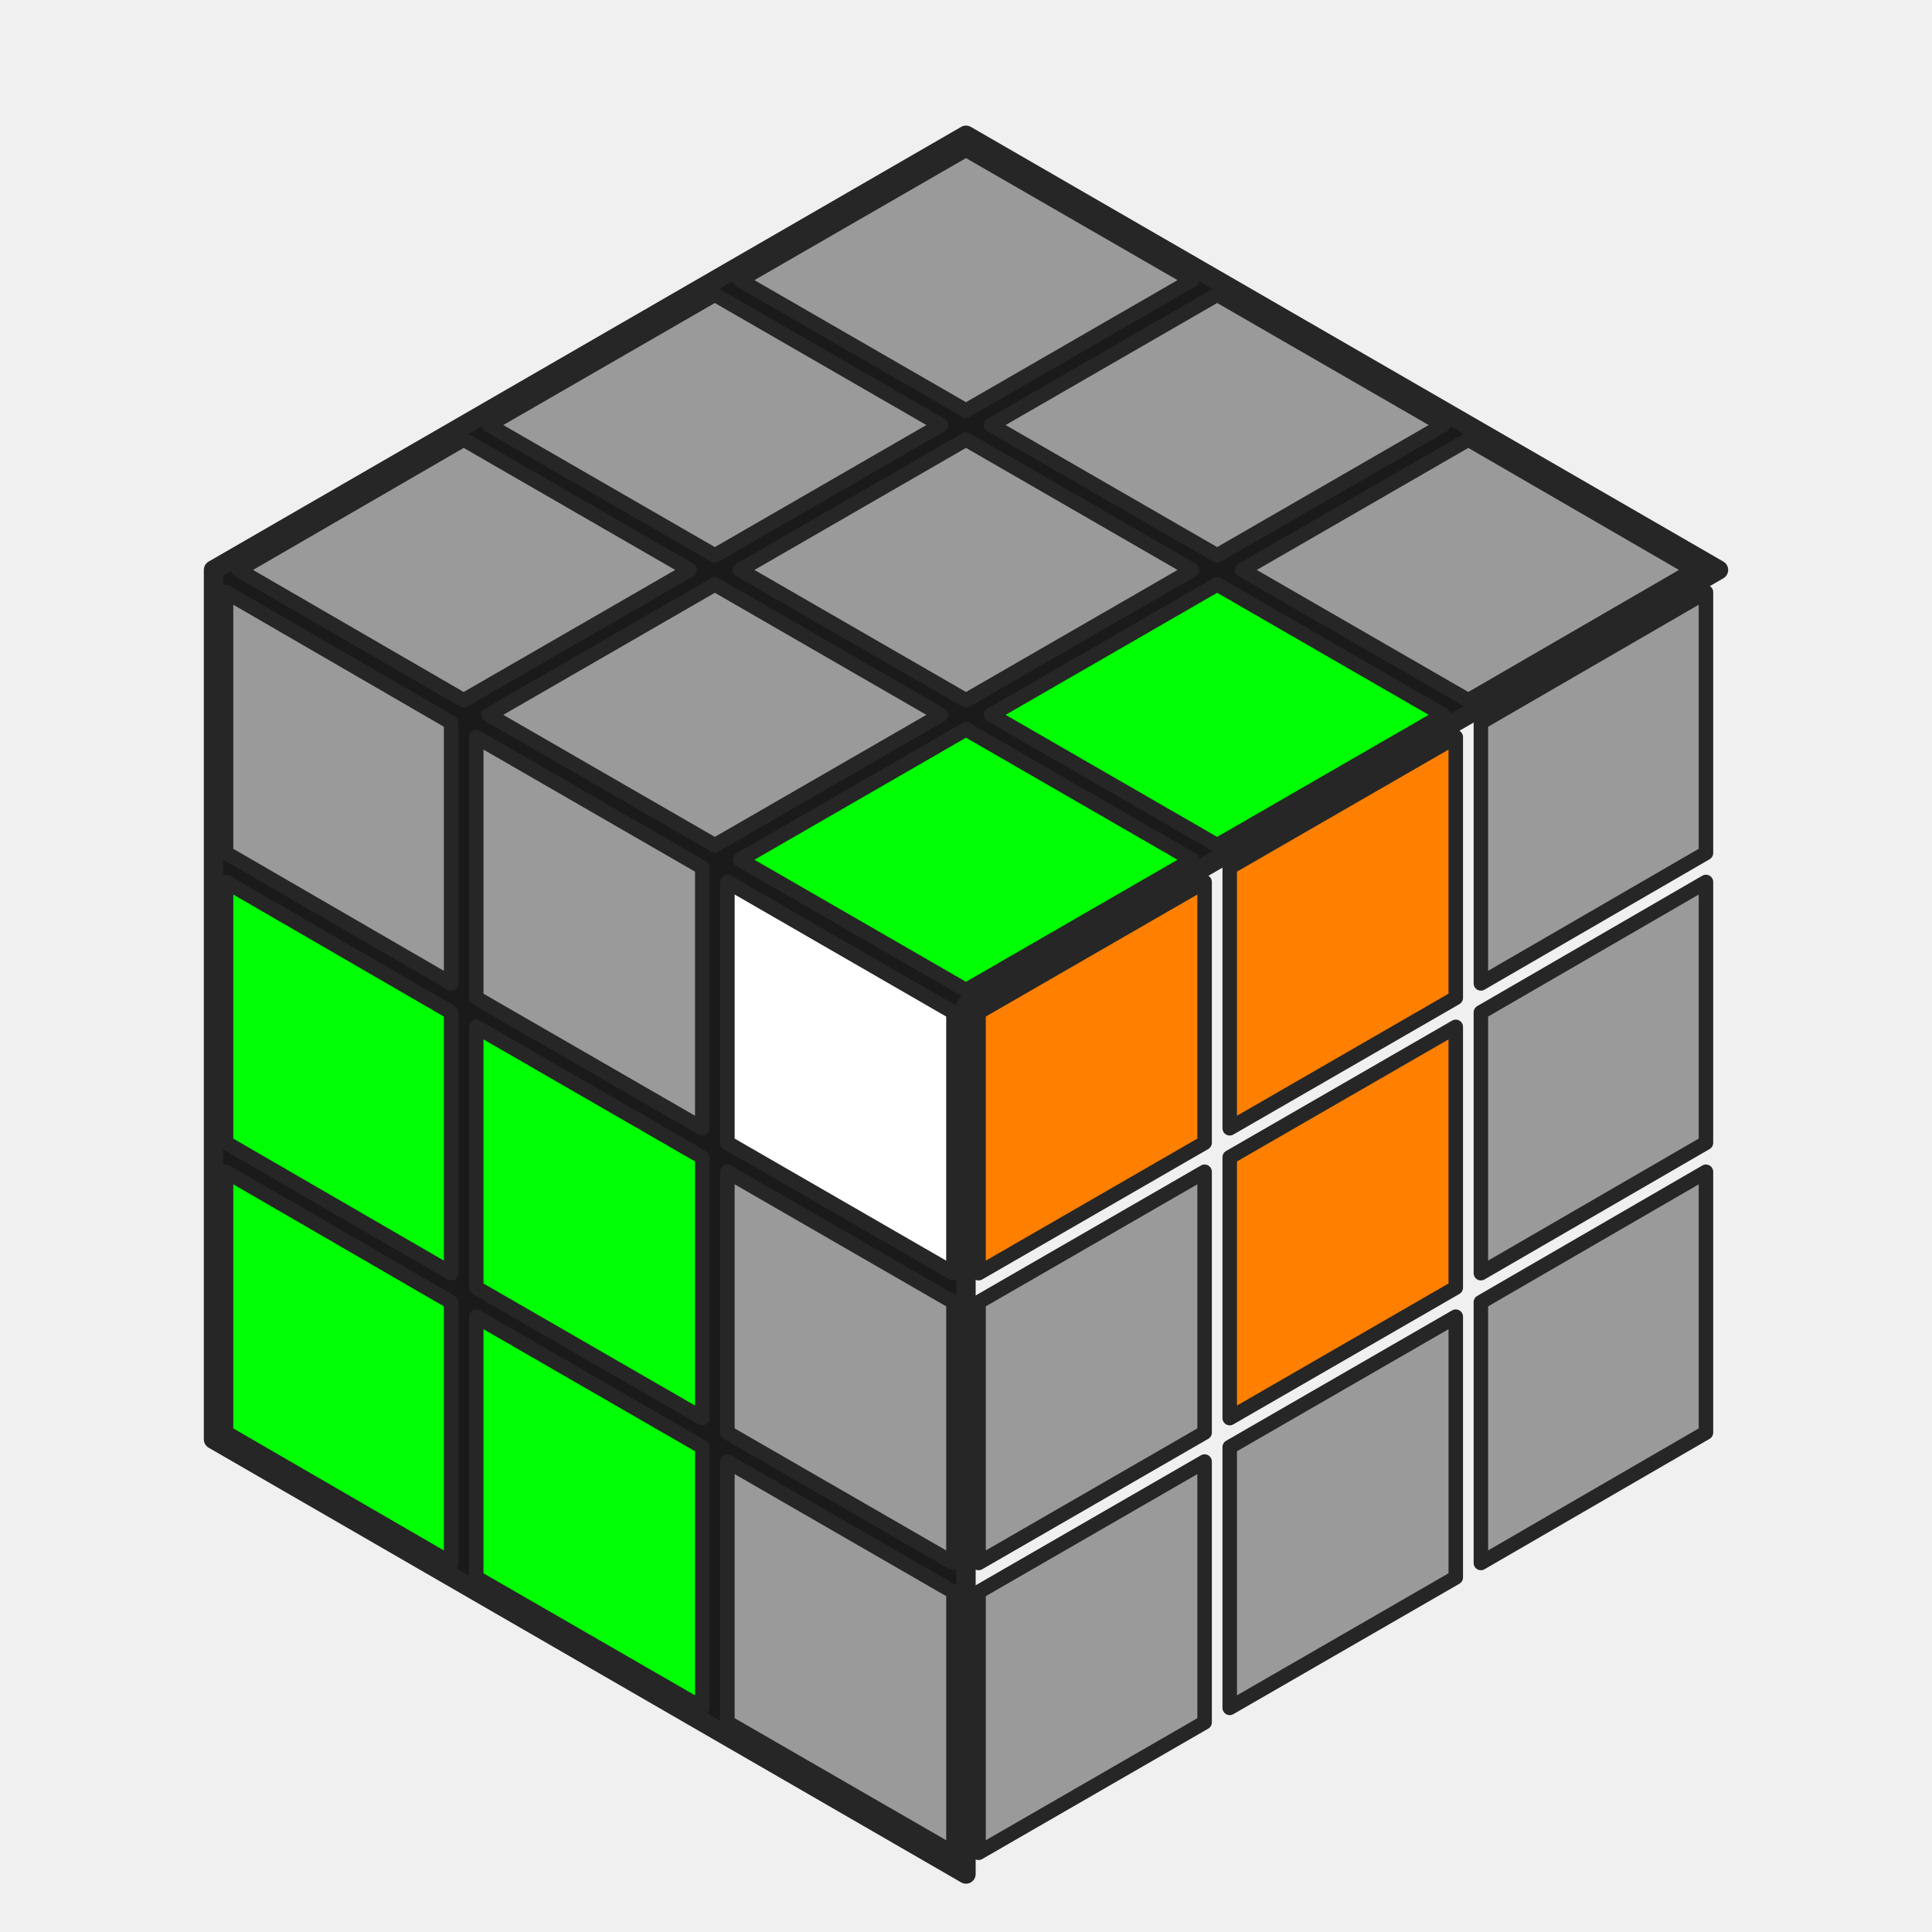
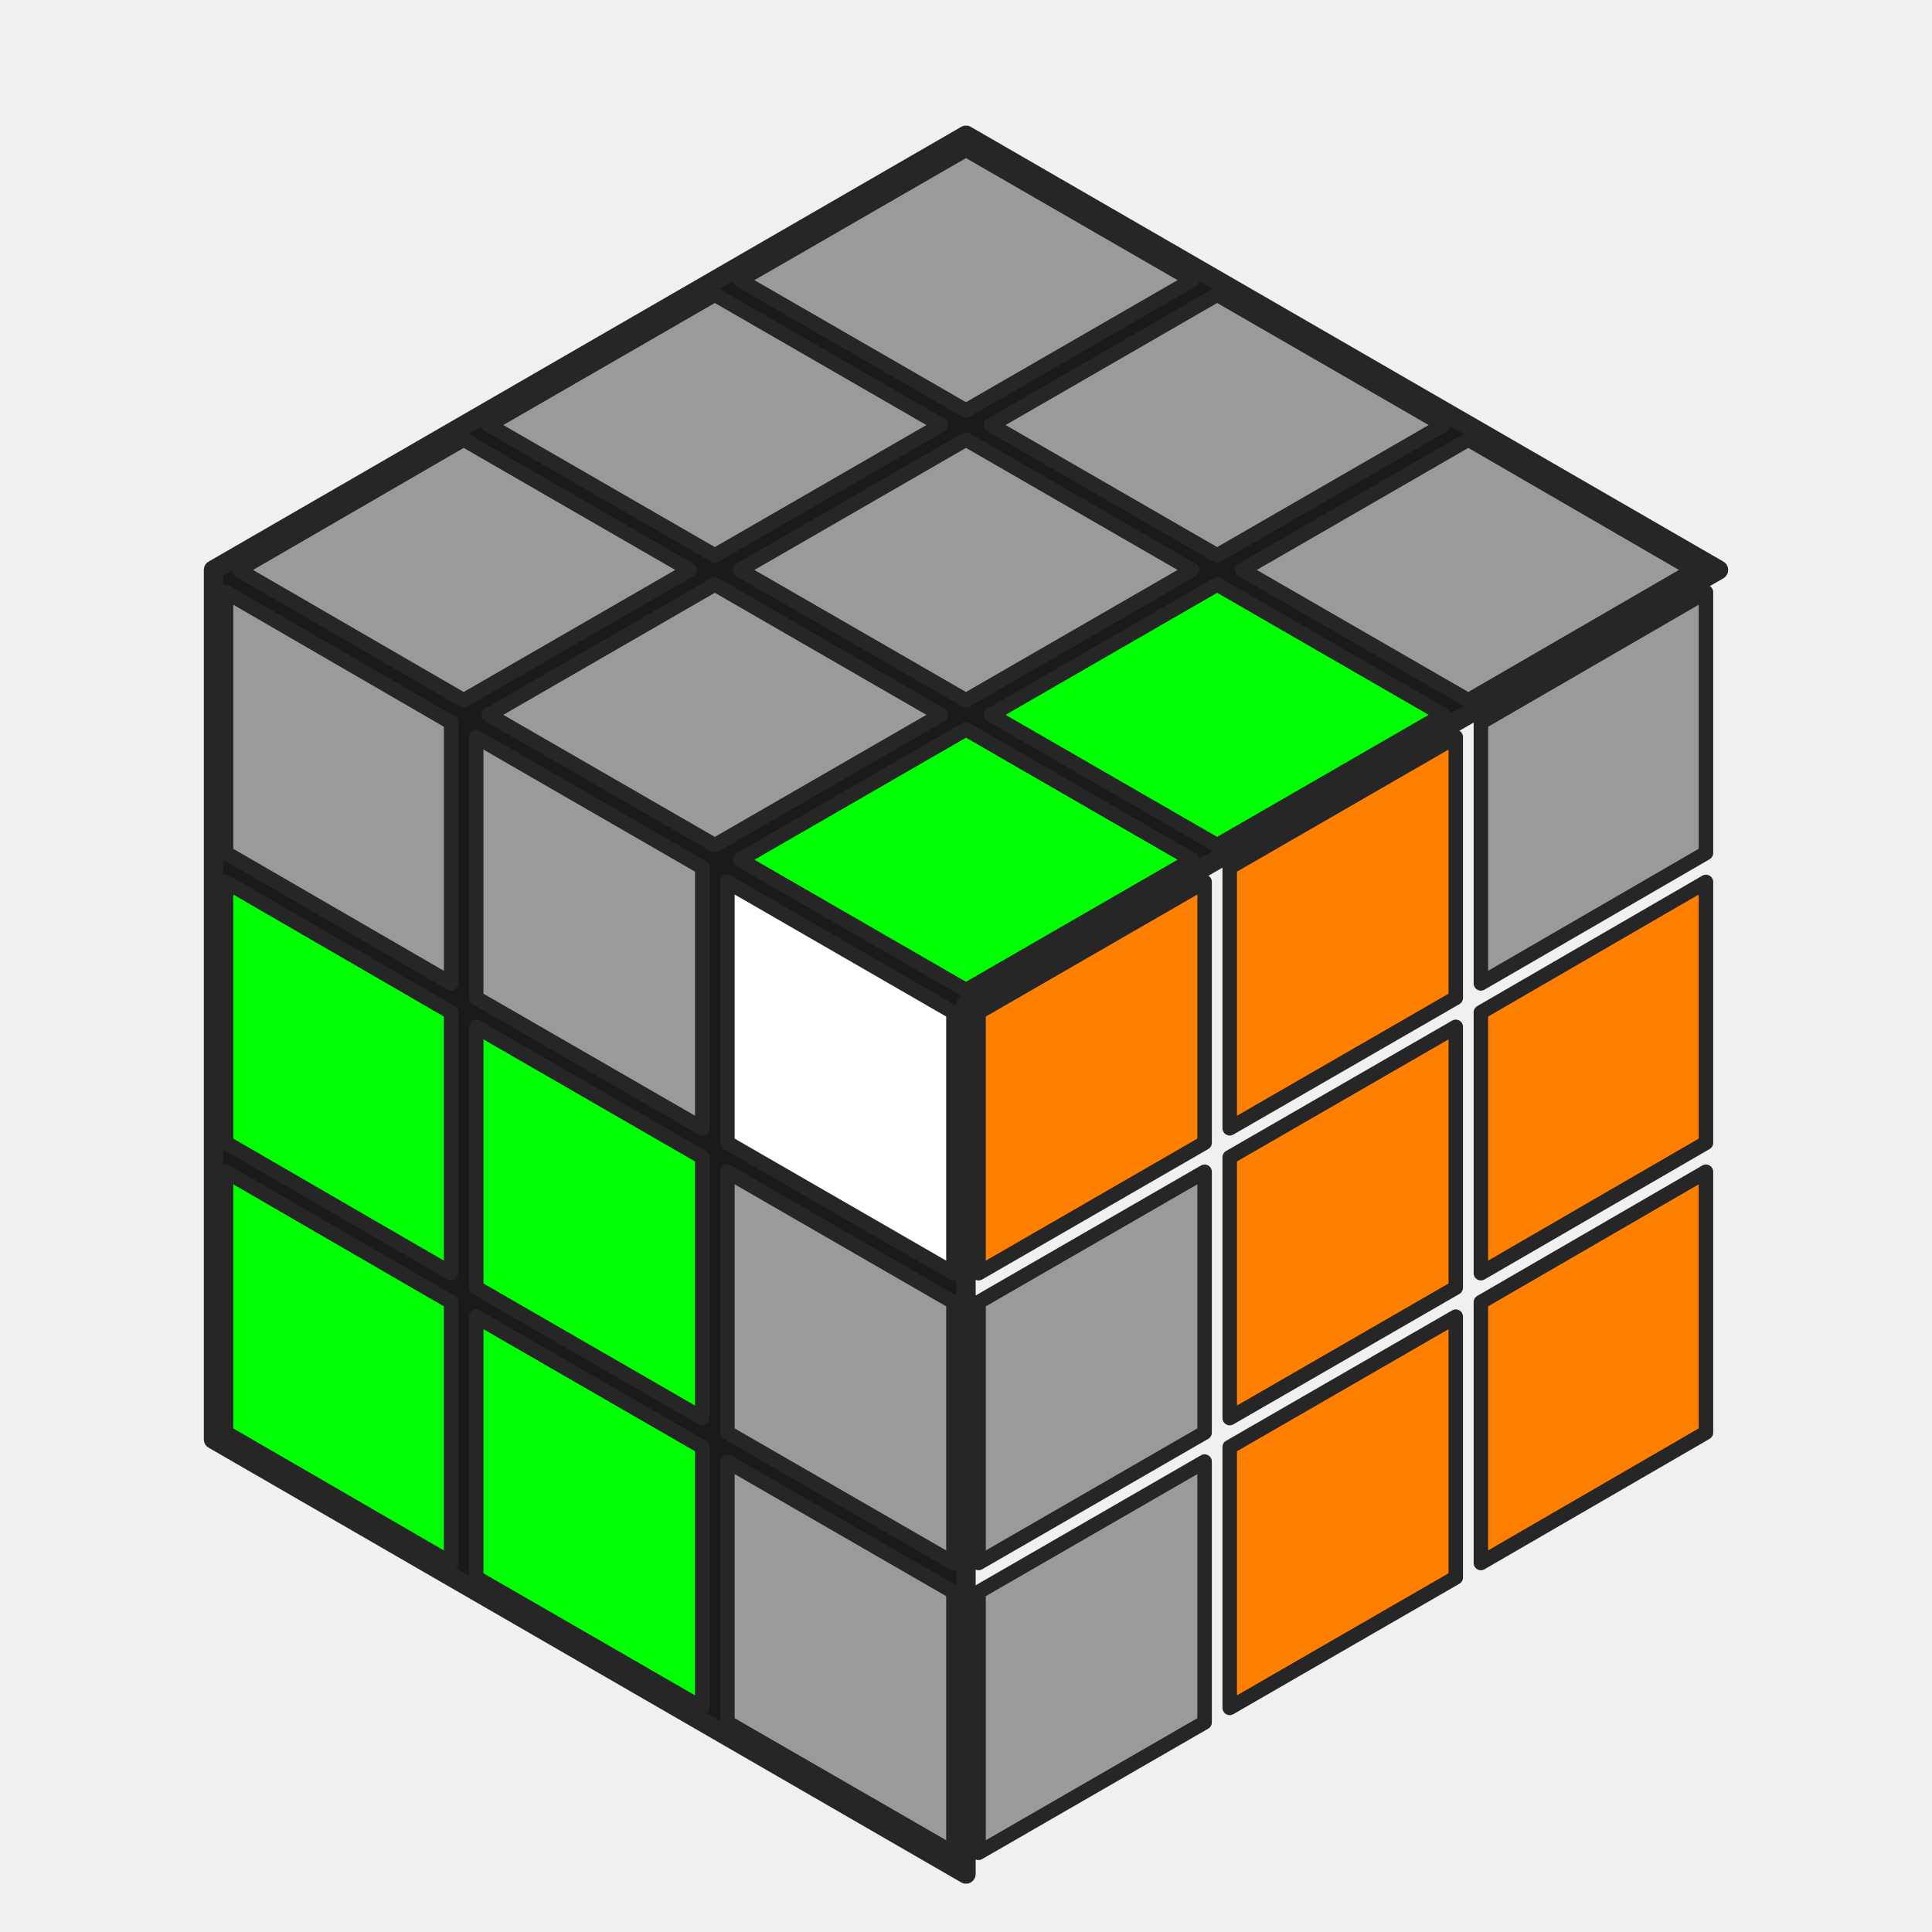
<svg xmlns="http://www.w3.org/2000/svg" viewBox="0 0 200 200" width="200" height="200" role="img" aria-label="Caso 06">
  <polygon points="100.0,14.0 177.9,59.0 100.0,104.0 100.0,194.0 22.1,149.0 22.1,59.0" fill="#1a1a1a" stroke="#262626" stroke-width="2" stroke-linejoin="round" />
  <polygon points="100.0,15.5 123.4,29.0 100.0,42.5 76.6,29.0" fill="#9a9a9a" stroke="#262626" stroke-width="1.5" stroke-linejoin="round" />
  <polygon points="126.0,30.5 149.4,44.0 126.0,57.5 102.6,44.0" fill="#9a9a9a" stroke="#262626" stroke-width="1.5" stroke-linejoin="round" />
  <polygon points="152.0,45.5 175.3,59.0 152.0,72.5 128.6,59.0" fill="#9a9a9a" stroke="#262626" stroke-width="1.5" stroke-linejoin="round" />
  <polygon points="74.0,30.5 97.4,44.0 74.0,57.5 50.6,44.0" fill="#9a9a9a" stroke="#262626" stroke-width="1.5" stroke-linejoin="round" />
  <polygon points="100.0,45.5 123.4,59.0 100.0,72.5 76.6,59.0" fill="#9a9a9a" stroke="#262626" stroke-width="1.5" stroke-linejoin="round" />
  <polygon points="126.0,60.5 149.4,74.0 126.0,87.5 102.6,74.0" fill="#00ff02" stroke="#262626" stroke-width="1.5" stroke-linejoin="round" />
  <polygon points="48.0,45.5 71.4,59.0 48.0,72.5 24.7,59.0" fill="#9a9a9a" stroke="#262626" stroke-width="1.5" stroke-linejoin="round" />
  <polygon points="74.0,60.5 97.4,74.0 74.0,87.5 50.6,74.0" fill="#9a9a9a" stroke="#262626" stroke-width="1.5" stroke-linejoin="round" />
  <polygon points="100.0,75.5 123.4,89.0 100.0,102.5 76.6,89.0" fill="#00ff02" stroke="#262626" stroke-width="1.5" stroke-linejoin="round" />
  <polygon points="124.7,118.3 124.7,91.3 101.3,104.8 101.3,131.8" fill="#ff7f01" stroke="#262626" stroke-width="1.5" stroke-linejoin="round" />
  <polygon points="150.7,103.3 150.7,76.3 127.3,89.8 127.3,116.8" fill="#ff7f01" stroke="#262626" stroke-width="1.5" stroke-linejoin="round" />
  <polygon points="176.6,88.3 176.6,61.3 153.3,74.8 153.3,101.8" fill="#9a9a9a" stroke="#262626" stroke-width="1.5" stroke-linejoin="round" />
  <polygon points="124.7,148.3 124.7,121.3 101.3,134.8 101.3,161.8" fill="#9a9a9a" stroke="#262626" stroke-width="1.5" stroke-linejoin="round" />
  <polygon points="150.7,133.3 150.7,106.3 127.3,119.8 127.3,146.8" fill="#ff7f01" stroke="#262626" stroke-width="1.5" stroke-linejoin="round" />
-   <polygon points="176.6,118.3 176.6,91.3 153.3,104.8 153.3,131.8" fill="#9a9a9a" stroke="#262626" stroke-width="1.5" stroke-linejoin="round" />
+   <polygon points="176.6,118.3 176.6,91.3 153.3,104.8 153.3,131.8" fill="#ff7f01" stroke="#262626" stroke-width="1.5" stroke-linejoin="round" />
  <polygon points="124.7,178.3 124.7,151.3 101.3,164.8 101.3,191.8" fill="#9a9a9a" stroke="#262626" stroke-width="1.5" stroke-linejoin="round" />
-   <polygon points="150.7,163.3 150.7,136.3 127.3,149.8 127.3,176.8" fill="#9a9a9a" stroke="#262626" stroke-width="1.5" stroke-linejoin="round" />
-   <polygon points="176.6,148.3 176.6,121.3 153.3,134.8 153.3,161.8" fill="#9a9a9a" stroke="#262626" stroke-width="1.5" stroke-linejoin="round" />
+   <polygon points="150.7,163.3 150.7,136.3 127.3,149.8 127.3,176.8" fill="#ff7f01" stroke="#262626" stroke-width="1.5" stroke-linejoin="round" />
+   <polygon points="176.6,148.3 176.6,121.3 153.3,134.8 153.3,161.8" fill="#ff7f01" stroke="#262626" stroke-width="1.5" stroke-linejoin="round" />
  <polygon points="23.4,88.3 46.7,101.8 46.7,74.8 23.4,61.3" fill="#9a9a9a" stroke="#262626" stroke-width="1.5" stroke-linejoin="round" />
  <polygon points="49.3,103.3 72.7,116.8 72.7,89.8 49.3,76.3" fill="#9a9a9a" stroke="#262626" stroke-width="1.5" stroke-linejoin="round" />
  <polygon points="75.3,118.3 98.7,131.8 98.7,104.8 75.3,91.3" fill="#ffffff" stroke="#262626" stroke-width="1.5" stroke-linejoin="round" />
  <polygon points="23.4,118.3 46.7,131.8 46.7,104.8 23.4,91.3" fill="#00ff02" stroke="#262626" stroke-width="1.5" stroke-linejoin="round" />
  <polygon points="49.3,133.3 72.7,146.8 72.7,119.8 49.3,106.3" fill="#00ff02" stroke="#262626" stroke-width="1.5" stroke-linejoin="round" />
  <polygon points="75.3,148.3 98.7,161.8 98.7,134.8 75.3,121.3" fill="#9a9a9a" stroke="#262626" stroke-width="1.5" stroke-linejoin="round" />
  <polygon points="23.4,148.3 46.7,161.8 46.7,134.8 23.4,121.3" fill="#00ff02" stroke="#262626" stroke-width="1.5" stroke-linejoin="round" />
  <polygon points="49.3,163.3 72.7,176.8 72.7,149.8 49.3,136.3" fill="#00ff02" stroke="#262626" stroke-width="1.5" stroke-linejoin="round" />
  <polygon points="75.3,178.3 98.7,191.8 98.7,164.8 75.3,151.3" fill="#9a9a9a" stroke="#262626" stroke-width="1.5" stroke-linejoin="round" />
</svg>
